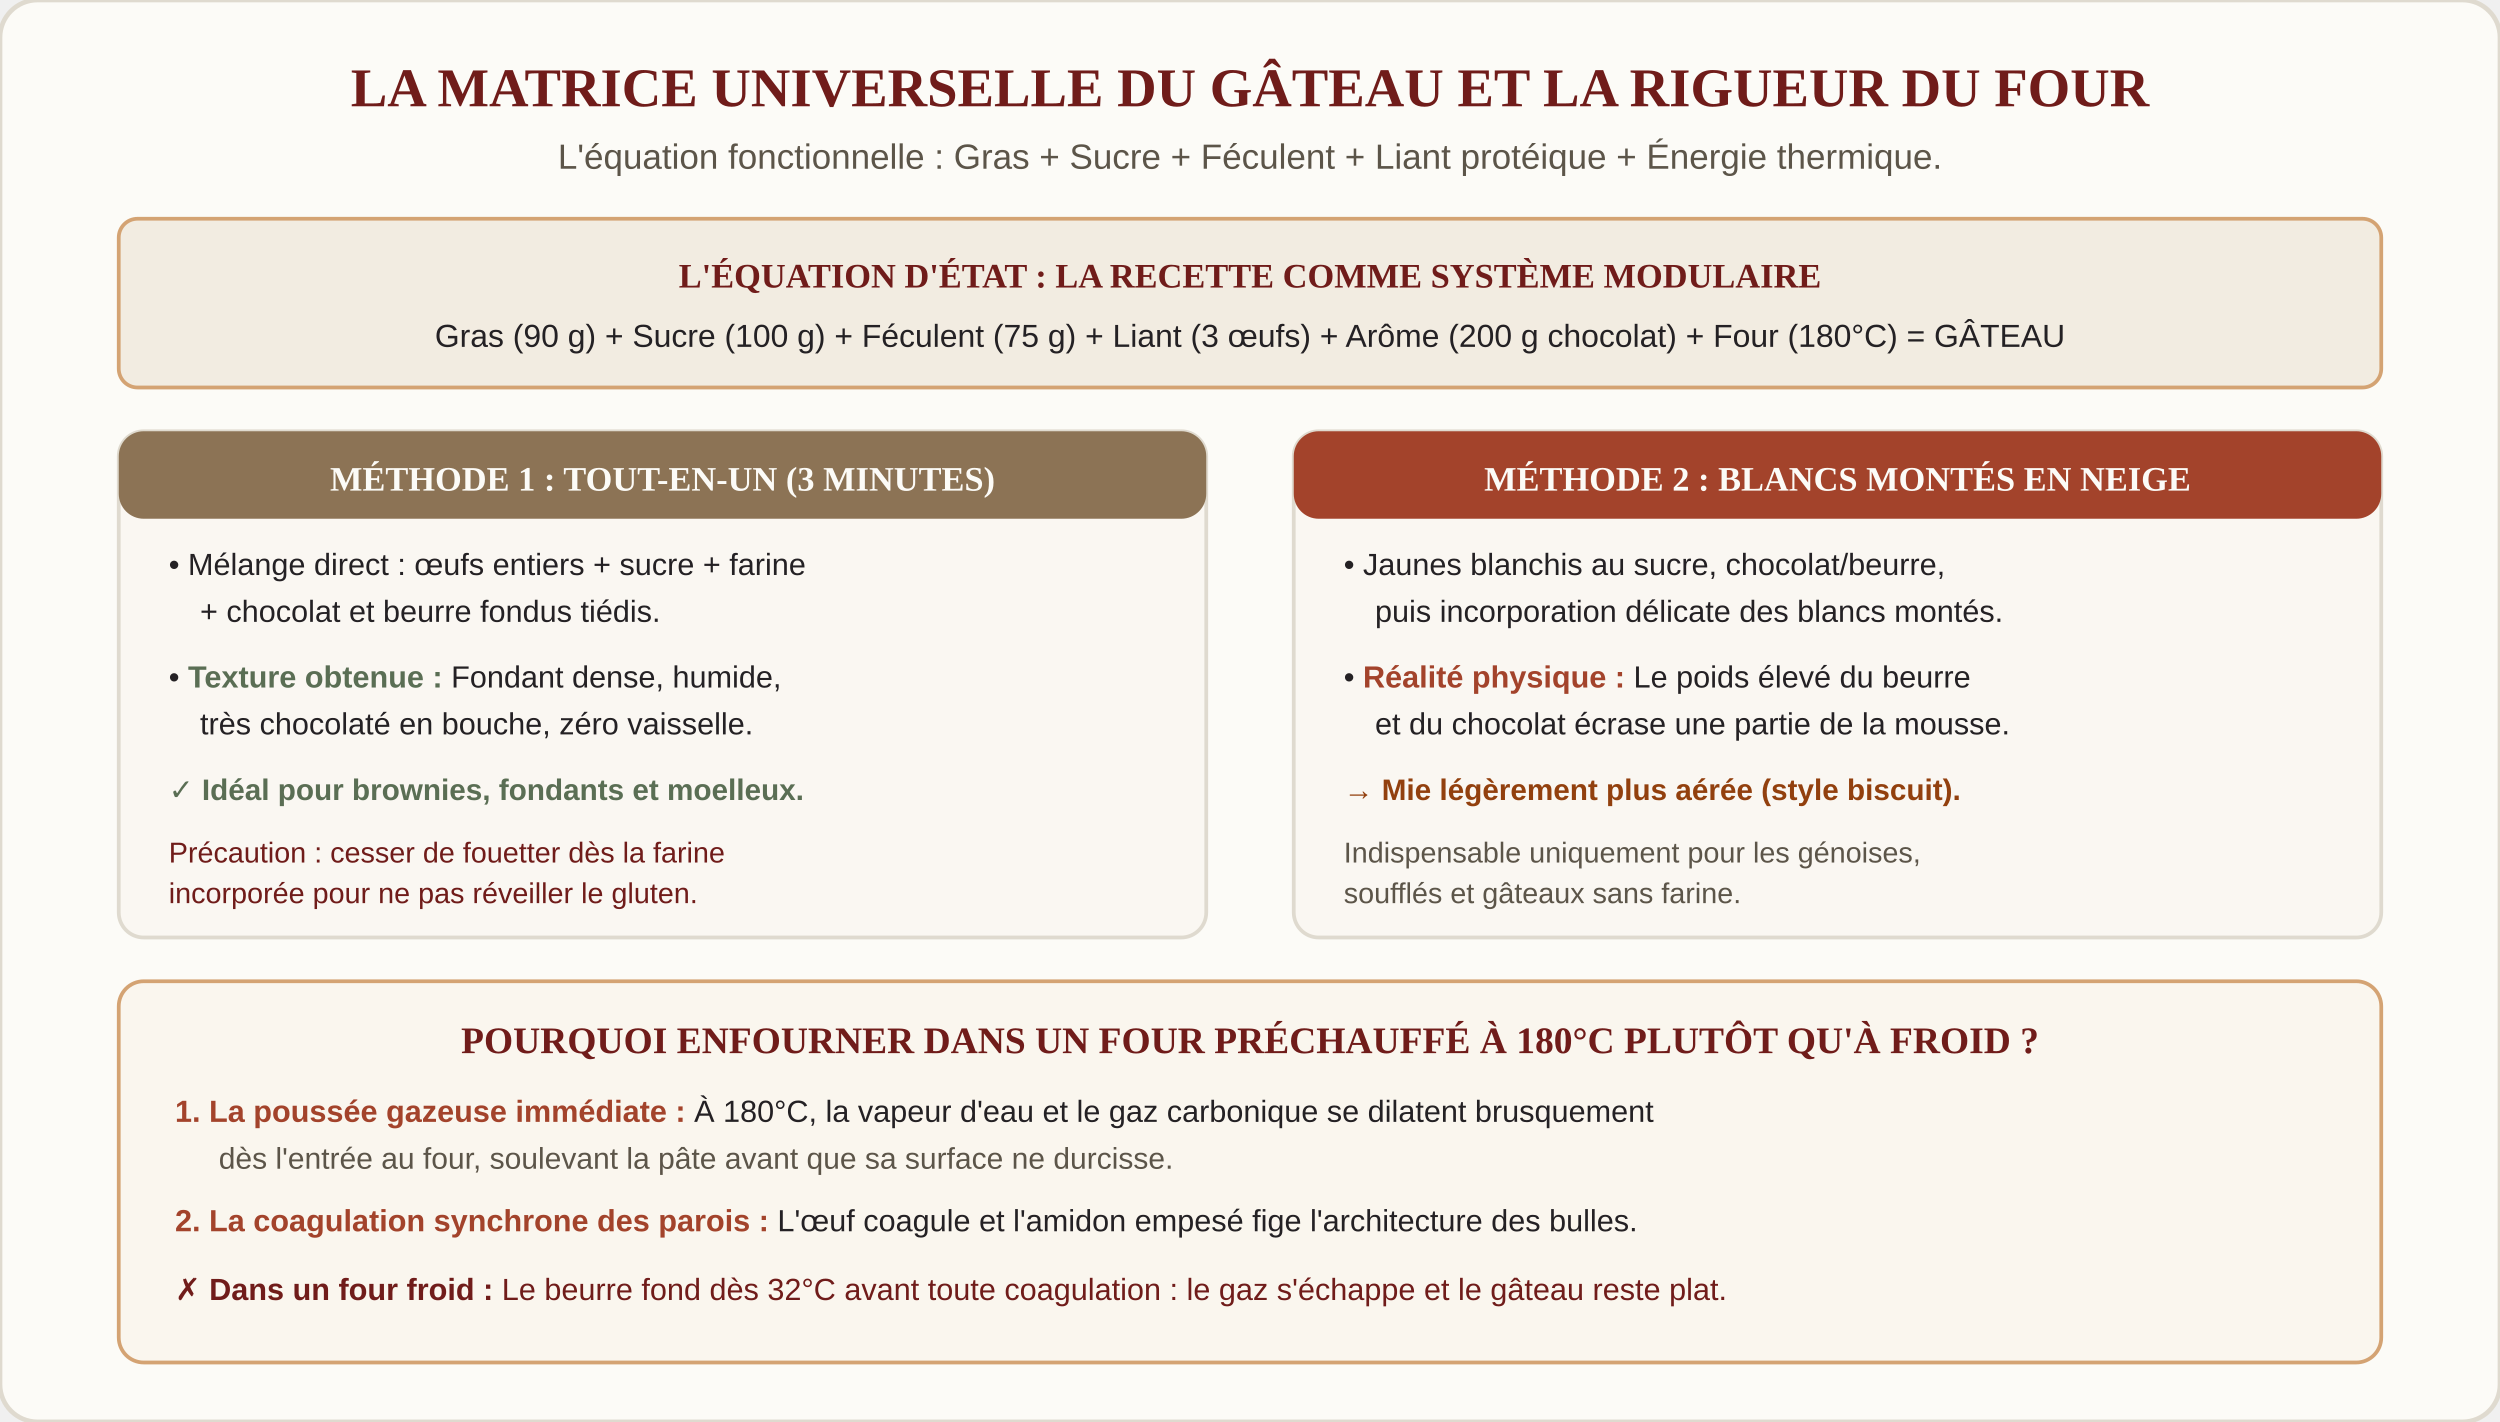
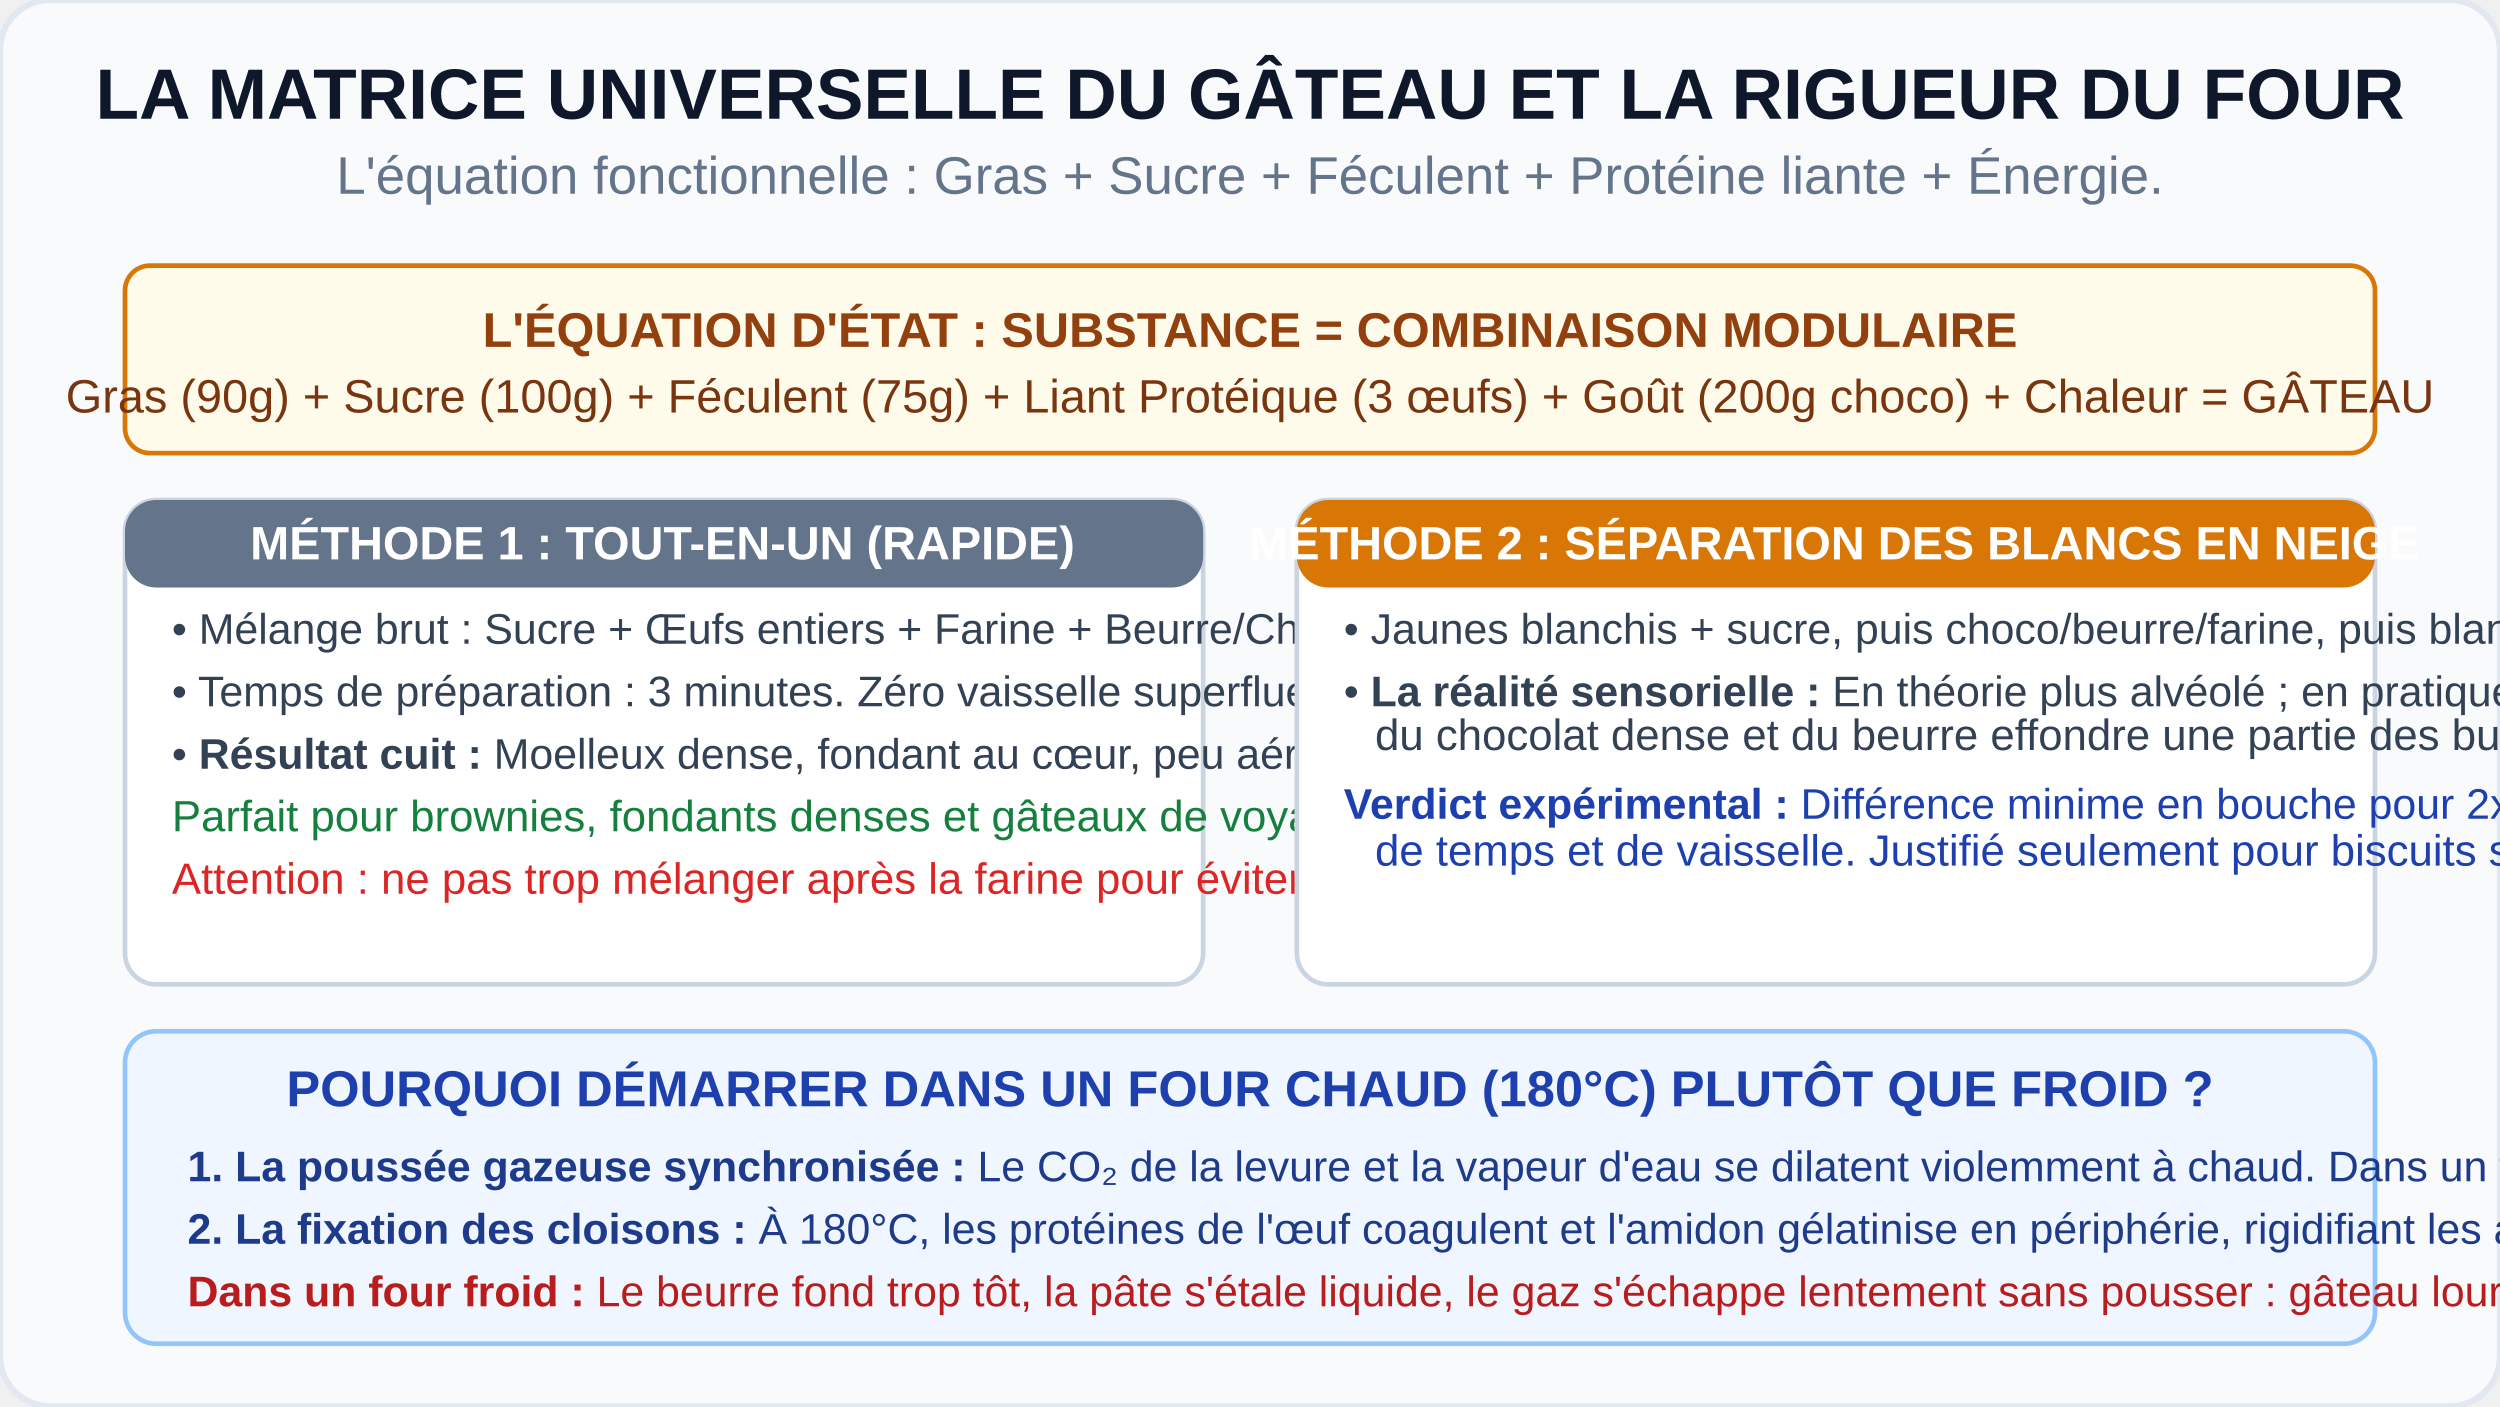
- <svg xmlns="http://www.w3.org/2000/svg" viewBox="0 0 800 455" width="100%" height="100%">
-   <rect width="800" height="455" rx="12" fill="#fcfbf7" stroke="#dfdacf" stroke-width="1.5" />
-   <text x="400" y="34" font-family="Liberation Serif, Georgia, serif" font-size="17.5" font-weight="bold" fill="#701c1a" text-anchor="middle">LA MATRICE UNIVERSELLE DU GÂTEAU ET LA RIGUEUR DU FOUR</text>
-   <text x="400" y="54" font-family="Liberation Sans, Arial, sans-serif" font-size="11.2" fill="#5c5549" text-anchor="middle">L'équation fonctionnelle : Gras + Sucre + Féculent + Liant protéique + Énergie thermique.</text>
-   <g transform="translate(38, 70)">
-     <rect width="724" height="54" rx="6" fill="#f2ece1" stroke="#d4a373" stroke-width="1.2" />
-     <text x="362" y="22" font-family="Liberation Serif, Georgia, serif" font-size="11" font-weight="bold" fill="#701c1a" text-anchor="middle">L'ÉQUATION D'ÉTAT : LA RECETTE COMME SYSTÈME MODULAIRE</text>
-     <text x="362" y="41" font-family="Liberation Sans, Arial, sans-serif" font-size="10.2" fill="#242124" text-anchor="middle">Gras (90 g) + Sucre (100 g) + Féculent (75 g) + Liant (3 œufs) + Arôme (200 g chocolat) + Four (180°C) = GÂTEAU</text>
+ <svg xmlns="http://www.w3.org/2000/svg" viewBox="0 0 800 450" width="100%" height="100%">
+   <rect width="800" height="450" rx="16" fill="#f8fafc" stroke="#e2e8f0" stroke-width="2" />
+   <text x="400" y="38" font-family="Liberation Sans, Arial, sans-serif" font-size="22.8" font-weight="bold" fill="#0f172a" text-anchor="middle">LA MATRICE UNIVERSELLE DU GÂTEAU ET LA RIGUEUR DU FOUR</text>
+   <text x="400" y="62" font-family="Liberation Sans, Arial, sans-serif" font-size="16.9" fill="#64748b" text-anchor="middle">L'équation fonctionnelle : Gras + Sucre + Féculent + Protéine liante + Énergie.</text>
+   <g transform="translate(40, 85)">
+     <rect width="720" height="60" rx="8" fill="#fffbeb" stroke="#d97706" stroke-width="1.5" />
+     <text x="360" y="26" font-family="Liberation Sans, Arial, sans-serif" font-size="15.6" font-weight="bold" fill="#92400e" text-anchor="middle">L'ÉQUATION D'ÉTAT : SUBSTANCE = COMBINAISON MODULAIRE</text>
+     <text x="360" y="47" font-family="Liberation Sans, Arial, sans-serif" font-size="15.0" fill="#78350f" text-anchor="middle">Gras (90g) + Sucre (100g) + Féculent (75g) + Liant Protéique (3 œufs) + Goût (200g choco) + Chaleur = GÂTEAU</text>
  </g>
-   <g transform="translate(38, 138)">
-     <rect width="348" height="162" rx="8" fill="#faf7f2" stroke="#dfdacf" stroke-width="1.2" />
-     <rect x="0" y="0" width="348" height="28" rx="8" fill="#8c7355" />
-     <text x="174" y="19" font-family="Liberation Serif, Georgia, serif" font-size="11" font-weight="bold" fill="#fcfbf7" text-anchor="middle">MÉTHODE 1 : TOUT-EN-UN (3 MINUTES)</text>
-     <text x="16" y="46" font-family="Liberation Sans, Arial, sans-serif" font-size="9.8" fill="#242124">• Mélange direct : œufs entiers + sucre + farine</text>
-     <text x="26" y="61" font-family="Liberation Sans, Arial, sans-serif" font-size="9.8" fill="#242124">+ chocolat et beurre fondus tiédis.</text>
-     <text x="16" y="82" font-family="Liberation Sans, Arial, sans-serif" font-size="9.8" fill="#242124">• <tspan font-weight="bold" fill="#5a6e54">Texture obtenue :</tspan> Fondant dense, humide,</text>
-     <text x="26" y="97" font-family="Liberation Sans, Arial, sans-serif" font-size="9.8" fill="#242124">très chocolaté en bouche, zéro vaisselle.</text>
-     <text x="16" y="118" font-family="Liberation Sans, Arial, sans-serif" font-size="9.5" fill="#5a6e54" font-weight="bold">✓ Idéal pour brownies, fondants et moelleux.</text>
-     <text x="16" y="138" font-family="Liberation Sans, Arial, sans-serif" font-size="9.2" fill="#701c1a">Précaution : cesser de fouetter dès la farine</text>
-     <text x="16" y="151" font-family="Liberation Sans, Arial, sans-serif" font-size="9.2" fill="#701c1a">incorporée pour ne pas réveiller le gluten.</text>
+   <g transform="translate(40, 160)">
+     <rect width="345" height="155" rx="10" fill="#ffffff" stroke="#cbd5e1" stroke-width="1.5" />
+     <rect x="0" y="0" width="345" height="28" rx="10" fill="#64748b" />
+     <text x="172" y="19" font-family="Liberation Sans, Arial, sans-serif" font-size="15.0" font-weight="bold" fill="#ffffff" text-anchor="middle">MÉTHODE 1 : TOUT-EN-UN (RAPIDE)</text>
+     <text x="15" y="46" font-family="Liberation Sans, Arial, sans-serif" font-size="13.7" fill="#334155">• Mélange brut : Sucre + Œufs entiers + Farine + Beurre/Choco fondus.</text>
+     <text x="15" y="66" font-family="Liberation Sans, Arial, sans-serif" font-size="13.7" fill="#334155">• Temps de préparation : 3 minutes. Zéro vaisselle superflue.</text>
+     <text x="15" y="86" font-family="Liberation Sans, Arial, sans-serif" font-size="13.7" fill="#334155">• <tspan font-weight="bold">Résultat cuit :</tspan> Moelleux dense, fondant au cœur, peu aéré.</text>
+     <text x="15" y="106" font-family="Liberation Sans, Arial, sans-serif" font-size="14.0" fill="#15803d">Parfait pour brownies, fondants denses et gâteaux de voyage.</text>
+     <text x="15" y="126" font-family="Liberation Sans, Arial, sans-serif" font-size="14.0" fill="#dc2626">Attention : ne pas trop mélanger après la farine pour éviter le gluten dur.</text>
  </g>
-   <g transform="translate(414, 138)">
-     <rect width="348" height="162" rx="8" fill="#faf7f2" stroke="#dfdacf" stroke-width="1.2" />
-     <rect x="0" y="0" width="348" height="28" rx="8" fill="#a3432b" />
-     <text x="174" y="19" font-family="Liberation Serif, Georgia, serif" font-size="11" font-weight="bold" fill="#fcfbf7" text-anchor="middle">MÉTHODE 2 : BLANCS MONTÉS EN NEIGE</text>
-     <text x="16" y="46" font-family="Liberation Sans, Arial, sans-serif" font-size="9.8" fill="#242124">• Jaunes blanchis au sucre, chocolat/beurre,</text>
-     <text x="26" y="61" font-family="Liberation Sans, Arial, sans-serif" font-size="9.8" fill="#242124">puis incorporation délicate des blancs montés.</text>
-     <text x="16" y="82" font-family="Liberation Sans, Arial, sans-serif" font-size="9.8" fill="#242124">• <tspan font-weight="bold" fill="#a3432b">Réalité physique :</tspan> Le poids élevé du beurre</text>
-     <text x="26" y="97" font-family="Liberation Sans, Arial, sans-serif" font-size="9.8" fill="#242124">et du chocolat écrase une partie de la mousse.</text>
-     <text x="16" y="118" font-family="Liberation Sans, Arial, sans-serif" font-size="9.5" fill="#92400e" font-weight="bold">→ Mie légèrement plus aérée (style biscuit).</text>
-     <text x="16" y="138" font-family="Liberation Sans, Arial, sans-serif" font-size="9.2" fill="#5c5549">Indispensable uniquement pour les génoises,</text>
-     <text x="16" y="151" font-family="Liberation Sans, Arial, sans-serif" font-size="9.2" fill="#5c5549">soufflés et gâteaux sans farine.</text>
+   <g transform="translate(415, 160)">
+     <rect width="345" height="155" rx="10" fill="#ffffff" stroke="#cbd5e1" stroke-width="1.5" />
+     <rect x="0" y="0" width="345" height="28" rx="10" fill="#d97706" />
+     <text x="172" y="19" font-family="Liberation Sans, Arial, sans-serif" font-size="15.0" font-weight="bold" fill="#ffffff" text-anchor="middle">MÉTHODE 2 : SÉPARATION DES BLANCS EN NEIGE</text>
+     <text x="15" y="46" font-family="Liberation Sans, Arial, sans-serif" font-size="13.7" fill="#334155">• Jaunes blanchis + sucre, puis choco/beurre/farine, puis blancs montés.</text>
+     <text x="15" y="66" font-family="Liberation Sans, Arial, sans-serif" font-size="13.7" fill="#334155">• <tspan font-weight="bold">La réalité sensorielle :</tspan> En théorie plus alvéolé ; en pratique, le poids</text>
+     <text x="25" y="80" font-family="Liberation Sans, Arial, sans-serif" font-size="14.0" fill="#334155">du chocolat dense et du beurre effondre une partie des bulles !</text>
+     <text x="15" y="102" font-family="Liberation Sans, Arial, sans-serif" font-size="13.7" fill="#1e40af">
+       <tspan font-weight="bold">Verdict expérimental :</tspan> Différence minime en bouche pour 2x plus</text>
+     <text x="25" y="117" font-family="Liberation Sans, Arial, sans-serif" font-size="14.0" fill="#1e40af">de temps et de vaisselle. Justifié seulement pour biscuits soufflés légers.</text>
  </g>
-   <g transform="translate(38, 314)">
-     <rect width="724" height="122" rx="8" fill="#faf6ee" stroke="#d4a373" stroke-width="1.2" />
-     <text x="362" y="23" font-family="Liberation Serif, Georgia, serif" font-size="12" font-weight="bold" fill="#701c1a" text-anchor="middle">POURQUOI ENFOURNER DANS UN FOUR PRÉCHAUFFÉ À 180°C PLUTÔT QU'À FROID ?</text>
-     <text x="18" y="45" font-family="Liberation Sans, Arial, sans-serif" font-size="9.8" fill="#242124">
-       <tspan font-weight="bold" fill="#a3432b">1. La poussée gazeuse immédiate :</tspan> À 180°C, la vapeur d'eau et le gaz carbonique se dilatent brusquement</text>
-     <text x="32" y="60" font-family="Liberation Sans, Arial, sans-serif" font-size="9.6" fill="#5c5549">dès l'entrée au four, soulevant la pâte avant que sa surface ne durcisse.</text>
-     <text x="18" y="80" font-family="Liberation Sans, Arial, sans-serif" font-size="9.8" fill="#242124">
-       <tspan font-weight="bold" fill="#a3432b">2. La coagulation synchrone des parois :</tspan> L'œuf coagule et l'amidon empesé fige l'architecture des bulles.</text>
-     <text x="18" y="102" font-family="Liberation Sans, Arial, sans-serif" font-size="9.8" fill="#701c1a">
-       <tspan font-weight="bold">✗ Dans un four froid :</tspan> Le beurre fond dès 32°C avant toute coagulation : le gaz s'échappe et le gâteau reste plat.</text>
+   <g transform="translate(40, 330)">
+     <rect width="720" height="100" rx="10" fill="#eff6ff" stroke="#93c5fd" stroke-width="1.5" />
+     <text x="360" y="24" font-family="Liberation Sans, Arial, sans-serif" font-size="16.2" font-weight="bold" fill="#1e40af" text-anchor="middle">POURQUOI DÉMARRER DANS UN FOUR CHAUD (180°C) PLUTÔT QUE FROID ?</text>
+     <text x="20" y="48" font-family="Liberation Sans, Arial, sans-serif" font-size="13.7" fill="#1e3a8a">
+       <tspan font-weight="bold">1. La poussée gazeuse synchronisée :</tspan> Le CO₂ de la levure et la vapeur d'eau se dilatent violemment à chaud. Dans un four chaud, les bulles gonflent AVANT que la pâte ne fige.</text>
+     <text x="20" y="68" font-family="Liberation Sans, Arial, sans-serif" font-size="13.7" fill="#1e3a8a">
+       <tspan font-weight="bold">2. La fixation des cloisons :</tspan> À 180°C, les protéines de l'œuf coagulent et l'amidon gélatinise en périphérie, rigidifiant les alvéoles au pic de dilatation.</text>
+     <text x="20" y="88" font-family="Liberation Sans, Arial, sans-serif" font-size="13.7" fill="#b91c1c">
+       <tspan font-weight="bold">Dans un four froid :</tspan> Le beurre fond trop tôt, la pâte s'étale liquide, le gaz s'échappe lentement sans pousser : gâteau lourd et tassé.</text>
  </g>
</svg>
